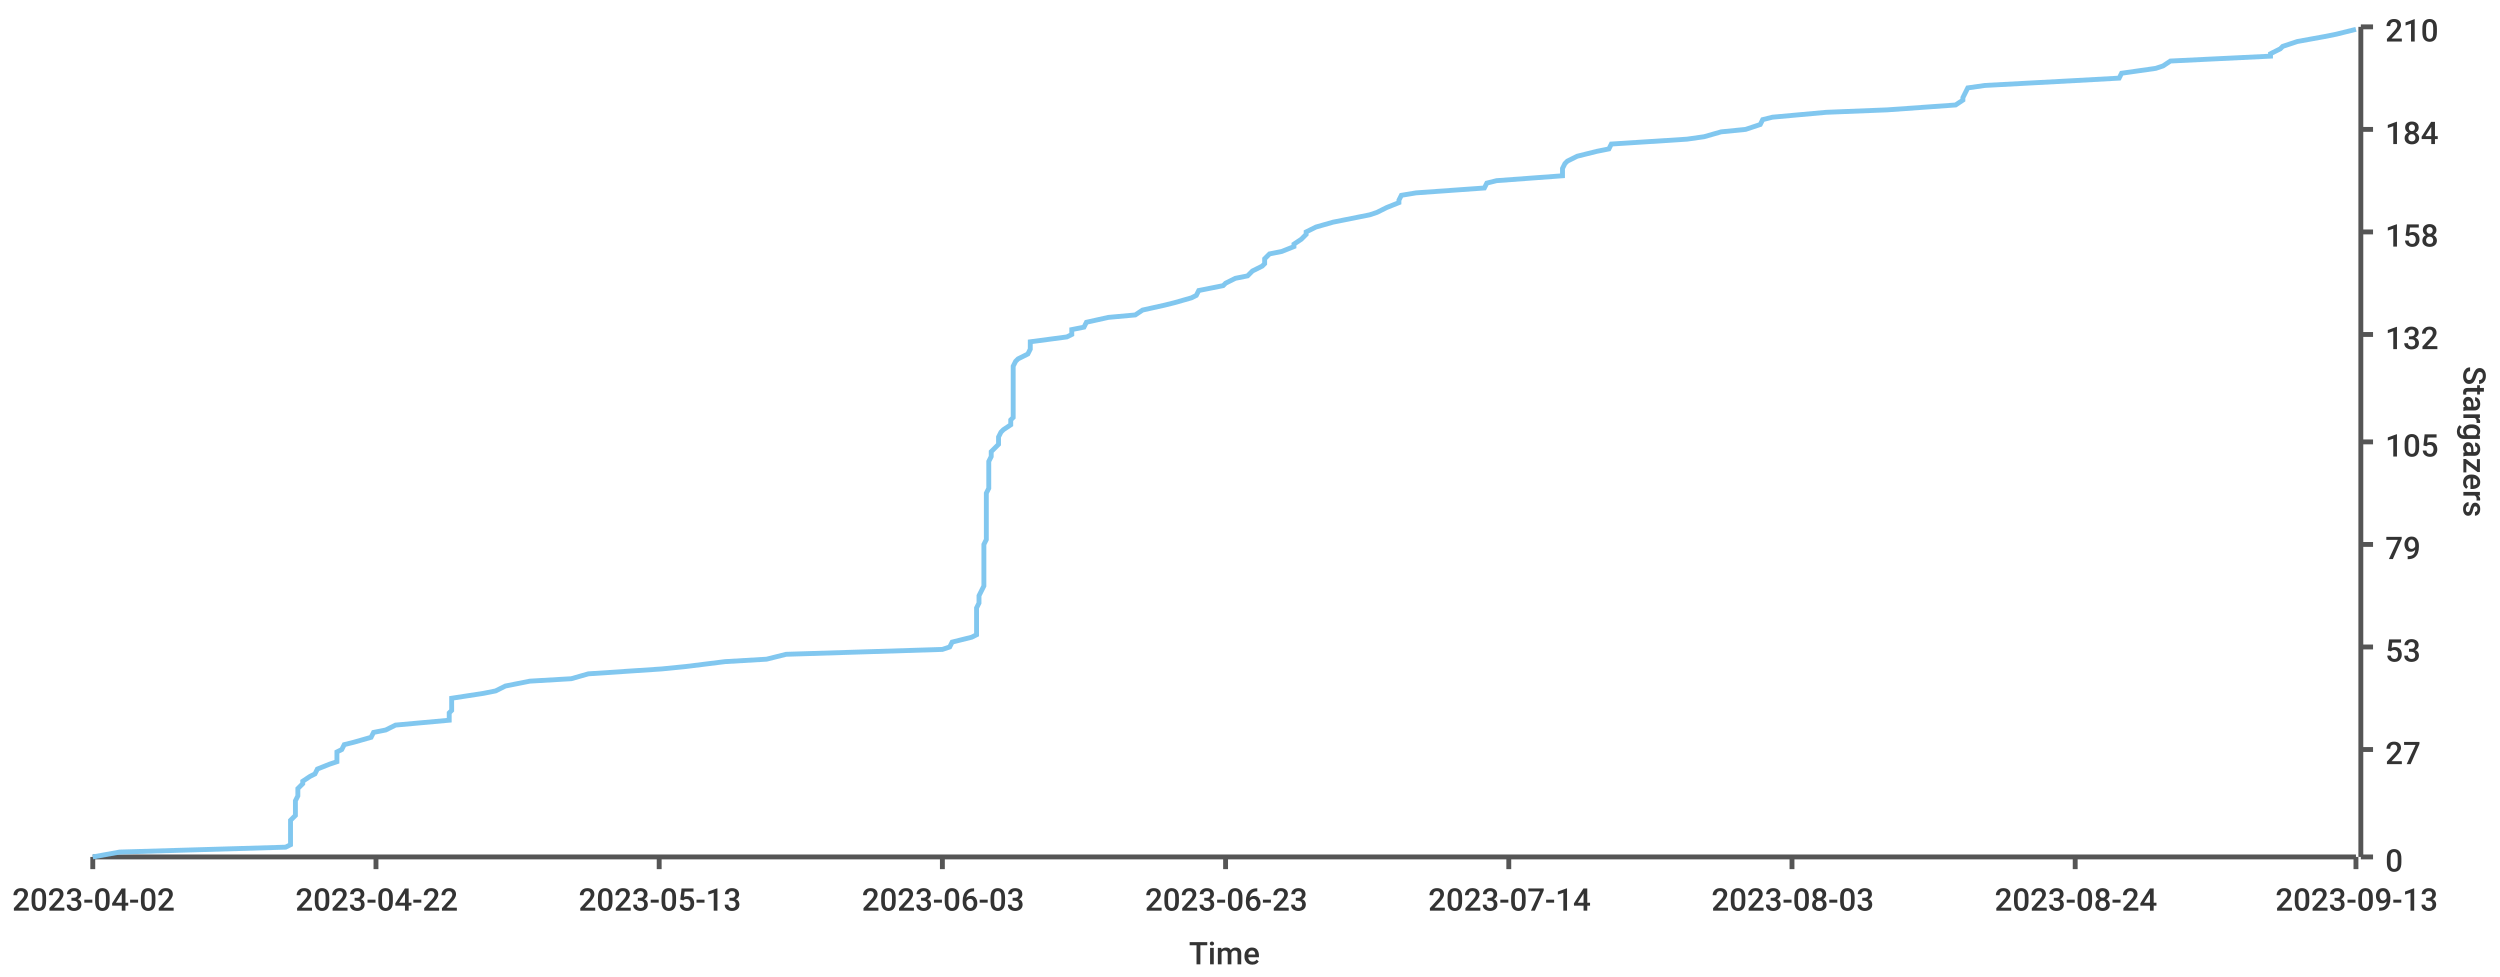
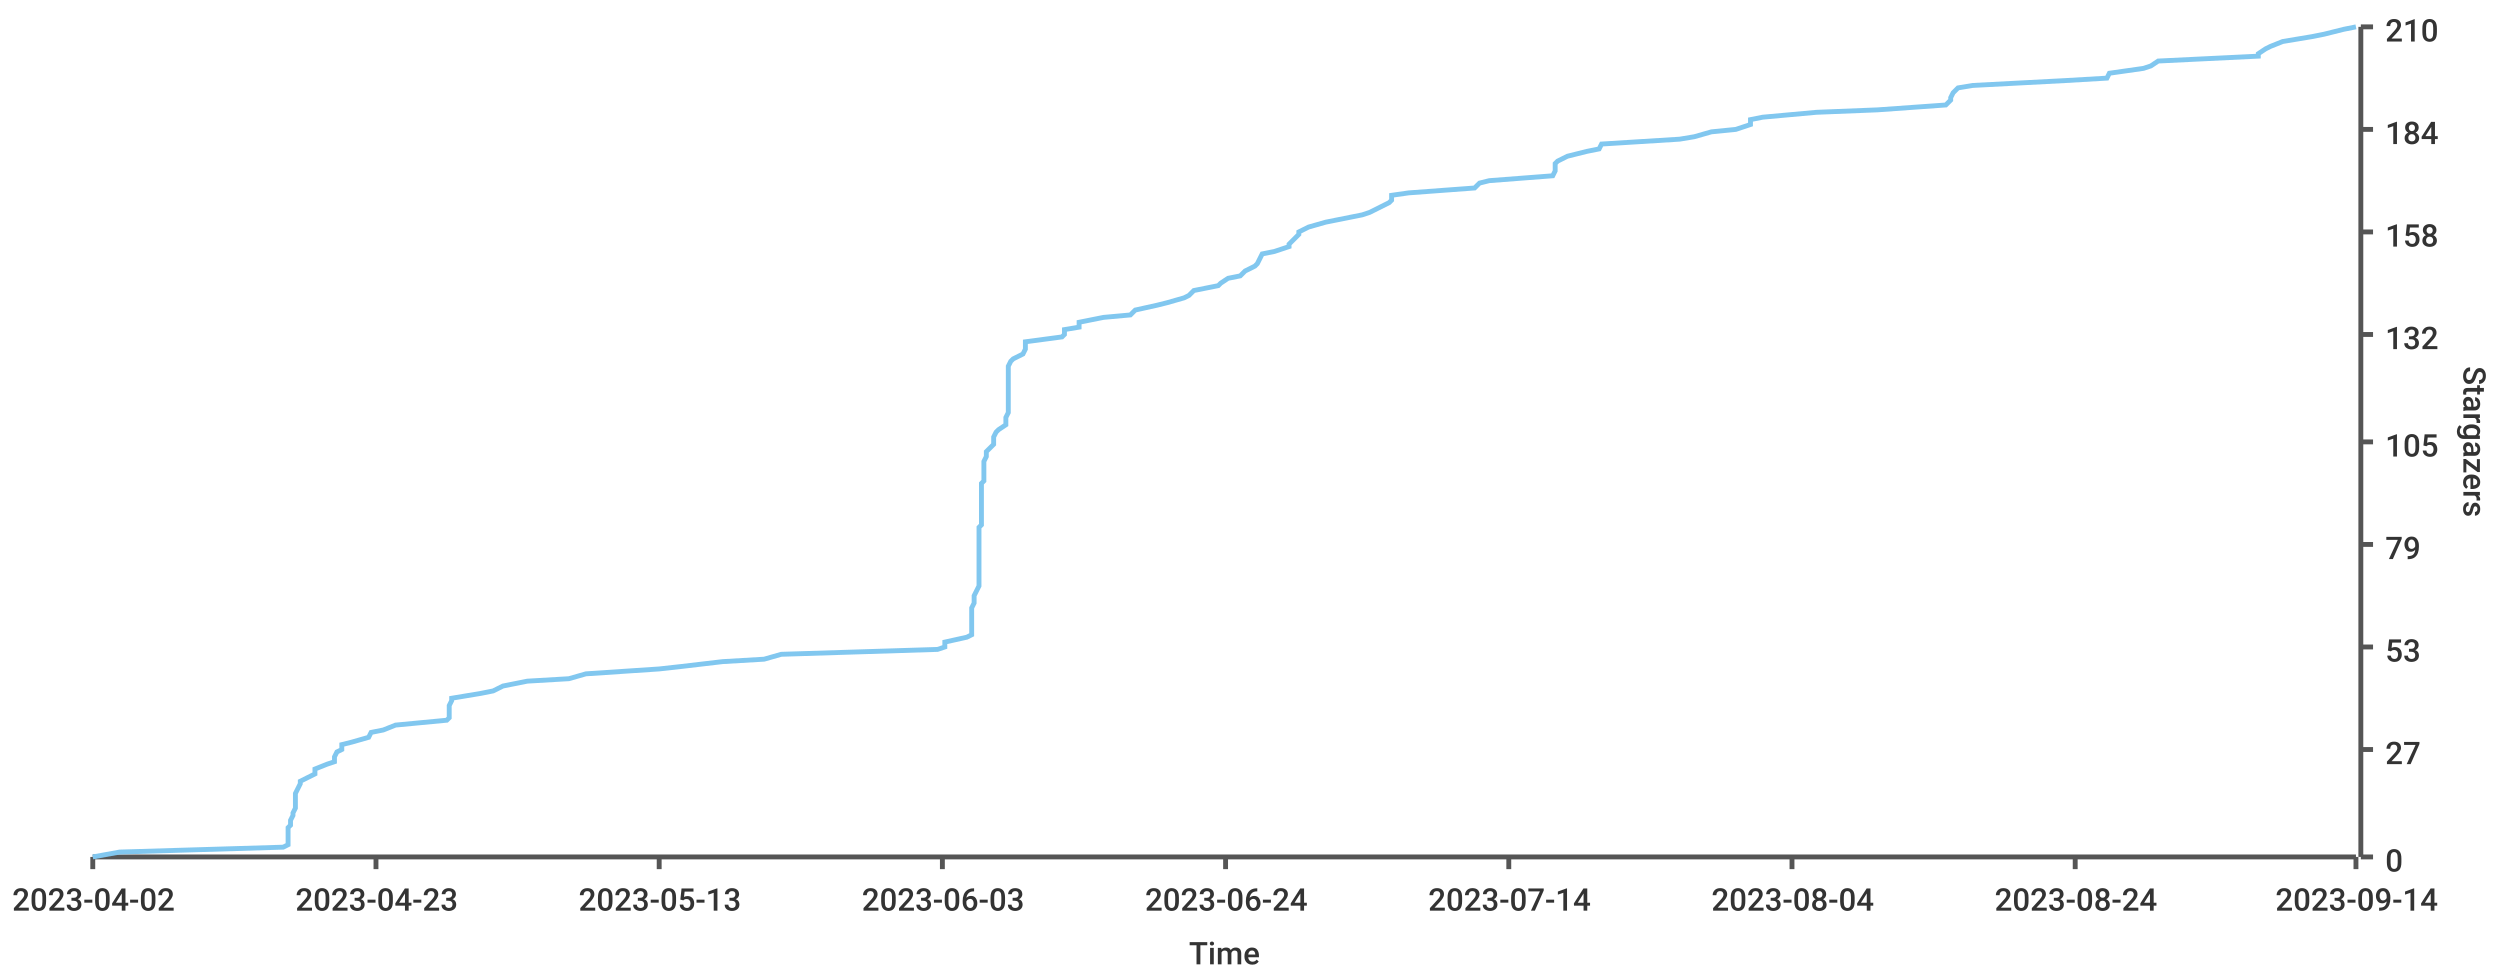
<svg xmlns="http://www.w3.org/2000/svg" width="1024" height="400">\n<path d="M 0 0 L 1024 0 L 1024 400 L 0 400 L 0 0" style="stroke-width:0;stroke:rgba(255,255,255,1.0);fill:rgba(255,255,255,1.0)" />
  <path d="M 38 11 L 965 11 L 965 351 L 38 351 L 38 11" style="stroke-width:0;stroke:rgba(255,255,255,1.0);fill:rgba(255,255,255,1.0)" />
  <path d="M 38 351 L 965 351" style="stroke-width:2;stroke:rgba(85,85,85,1.0);fill:none" />
  <path d="M 38 351 L 38 356" style="stroke-width:2;stroke:rgba(85,85,85,1.0);fill:none" />
  <text x="5" y="373" style="stroke-width:0;stroke:none;fill:rgba(51,51,51,1.0);font-size:12.8px;font-family:'Roboto Medium',sans-serif">2023-04-02</text>
  <path d="M 154 351 L 154 356" style="stroke-width:2;stroke:rgba(85,85,85,1.0);fill:none" />
-   <text x="121" y="373" style="stroke-width:0;stroke:none;fill:rgba(51,51,51,1.0);font-size:12.8px;font-family:'Roboto Medium',sans-serif">2023-04-22</text>
+   <text x="121" y="373" style="stroke-width:0;stroke:none;fill:rgba(51,51,51,1.0);font-size:12.8px;font-family:'Roboto Medium',sans-serif">2023-04-23</text>
  <path d="M 270 351 L 270 356" style="stroke-width:2;stroke:rgba(85,85,85,1.0);fill:none" />
  <text x="237" y="373" style="stroke-width:0;stroke:none;fill:rgba(51,51,51,1.0);font-size:12.8px;font-family:'Roboto Medium',sans-serif">2023-05-13</text>
  <path d="M 386 351 L 386 356" style="stroke-width:2;stroke:rgba(85,85,85,1.0);fill:none" />
  <text x="353" y="373" style="stroke-width:0;stroke:none;fill:rgba(51,51,51,1.0);font-size:12.8px;font-family:'Roboto Medium',sans-serif">2023-06-03</text>
  <path d="M 502 351 L 502 356" style="stroke-width:2;stroke:rgba(85,85,85,1.0);fill:none" />
-   <text x="469" y="373" style="stroke-width:0;stroke:none;fill:rgba(51,51,51,1.0);font-size:12.8px;font-family:'Roboto Medium',sans-serif">2023-06-23</text>
+   <text x="469" y="373" style="stroke-width:0;stroke:none;fill:rgba(51,51,51,1.0);font-size:12.8px;font-family:'Roboto Medium',sans-serif">2023-06-24</text>
  <path d="M 618 351 L 618 356" style="stroke-width:2;stroke:rgba(85,85,85,1.0);fill:none" />
  <text x="585" y="373" style="stroke-width:0;stroke:none;fill:rgba(51,51,51,1.0);font-size:12.8px;font-family:'Roboto Medium',sans-serif">2023-07-14</text>
  <path d="M 734 351 L 734 356" style="stroke-width:2;stroke:rgba(85,85,85,1.0);fill:none" />
-   <text x="701" y="373" style="stroke-width:0;stroke:none;fill:rgba(51,51,51,1.0);font-size:12.8px;font-family:'Roboto Medium',sans-serif">2023-08-03</text>
+   <text x="701" y="373" style="stroke-width:0;stroke:none;fill:rgba(51,51,51,1.0);font-size:12.8px;font-family:'Roboto Medium',sans-serif">2023-08-04</text>
  <path d="M 850 351 L 850 356" style="stroke-width:2;stroke:rgba(85,85,85,1.0);fill:none" />
  <text x="817" y="373" style="stroke-width:0;stroke:none;fill:rgba(51,51,51,1.0);font-size:12.8px;font-family:'Roboto Medium',sans-serif">2023-08-24</text>
  <path d="M 965 351 L 965 356" style="stroke-width:2;stroke:rgba(85,85,85,1.0);fill:none" />
-   <text x="932" y="373" style="stroke-width:0;stroke:none;fill:rgba(51,51,51,1.0);font-size:12.8px;font-family:'Roboto Medium',sans-serif">2023-09-13</text>
+   <text x="932" y="373" style="stroke-width:0;stroke:none;fill:rgba(51,51,51,1.0);font-size:12.8px;font-family:'Roboto Medium',sans-serif">2023-09-14</text>
  <text x="487" y="395" style="stroke-width:0;stroke:none;fill:rgba(51,51,51,1.0);font-size:12.8px;font-family:'Roboto Medium',sans-serif">Time</text>
  <path d="M 967 351 L 967 11" style="stroke-width:2;stroke:rgba(85,85,85,1.0);fill:none" />
  <path d="M 967 351 L 972 351" style="stroke-width:2;stroke:rgba(85,85,85,1.0);fill:none" />
  <text x="977" y="357" style="stroke-width:0;stroke:none;fill:rgba(51,51,51,1.0);font-size:12.8px;font-family:'Roboto Medium',sans-serif">0</text>
  <path d="M 967 307 L 972 307" style="stroke-width:2;stroke:rgba(85,85,85,1.0);fill:none" />
  <text x="977" y="313" style="stroke-width:0;stroke:none;fill:rgba(51,51,51,1.0);font-size:12.8px;font-family:'Roboto Medium',sans-serif">27</text>
  <path d="M 967 265 L 972 265" style="stroke-width:2;stroke:rgba(85,85,85,1.0);fill:none" />
  <text x="977" y="271" style="stroke-width:0;stroke:none;fill:rgba(51,51,51,1.0);font-size:12.8px;font-family:'Roboto Medium',sans-serif">53</text>
  <path d="M 967 223 L 972 223" style="stroke-width:2;stroke:rgba(85,85,85,1.0);fill:none" />
  <text x="977" y="229" style="stroke-width:0;stroke:none;fill:rgba(51,51,51,1.0);font-size:12.8px;font-family:'Roboto Medium',sans-serif">79</text>
  <path d="M 967 181 L 972 181" style="stroke-width:2;stroke:rgba(85,85,85,1.0);fill:none" />
  <text x="977" y="187" style="stroke-width:0;stroke:none;fill:rgba(51,51,51,1.0);font-size:12.8px;font-family:'Roboto Medium',sans-serif">105</text>
  <path d="M 967 137 L 972 137" style="stroke-width:2;stroke:rgba(85,85,85,1.0);fill:none" />
  <text x="977" y="143" style="stroke-width:0;stroke:none;fill:rgba(51,51,51,1.0);font-size:12.8px;font-family:'Roboto Medium',sans-serif">132</text>
  <path d="M 967 95 L 972 95" style="stroke-width:2;stroke:rgba(85,85,85,1.0);fill:none" />
  <text x="977" y="101" style="stroke-width:0;stroke:none;fill:rgba(51,51,51,1.0);font-size:12.8px;font-family:'Roboto Medium',sans-serif">158</text>
  <path d="M 967 53 L 972 53" style="stroke-width:2;stroke:rgba(85,85,85,1.0);fill:none" />
  <text x="977" y="59" style="stroke-width:0;stroke:none;fill:rgba(51,51,51,1.0);font-size:12.8px;font-family:'Roboto Medium',sans-serif">184</text>
  <path d="M 967 11 L 972 11" style="stroke-width:2;stroke:rgba(85,85,85,1.0);fill:none" />
  <text x="977" y="17" style="stroke-width:0;stroke:none;fill:rgba(51,51,51,1.0);font-size:12.8px;font-family:'Roboto Medium',sans-serif">210</text>
  <text x="1009" y="150" style="stroke-width:0;stroke:none;fill:rgba(51,51,51,1.0);font-size:12.8px;font-family:'Roboto Medium',sans-serif" transform="rotate(90.00,1009,150)">Stargazers</text>
-   <path d="M 38 351 L 49 349 L 117 347 L 119 346 L 119 344 L 119 342 L 119 341 L 119 339 L 119 338 L 119 336 L 121 334 L 121 333 L 121 331 L 121 329 L 121 328 L 122 326 L 122 325 L 122 323 L 124 321 L 124 320 L 127 318 L 129 317 L 130 315 L 135 313 L 138 312 L 138 310 L 138 308 L 140 307 L 141 305 L 145 304 L 152 302 L 153 300 L 158 299 L 162 297 L 184 295 L 184 294 L 184 292 L 185 291 L 185 289 L 185 287 L 185 286 L 198 284 L 203 283 L 207 281 L 217 279 L 234 278 L 241 276 L 271 274 L 281 273 L 297 271 L 314 270 L 322 268 L 386 266 L 389 265 L 390 263 L 398 261 L 400 260 L 400 258 L 400 257 L 400 255 L 400 253 L 400 252 L 400 250 L 400 249 L 401 247 L 401 245 L 401 244 L 402 242 L 403 240 L 403 239 L 403 237 L 403 236 L 403 234 L 403 232 L 403 231 L 403 229 L 403 227 L 403 226 L 403 224 L 403 223 L 404 221 L 404 219 L 404 218 L 404 216 L 404 215 L 404 213 L 404 211 L 404 210 L 404 208 L 404 206 L 404 205 L 404 203 L 404 202 L 405 200 L 405 198 L 405 197 L 405 195 L 405 193 L 405 192 L 405 190 L 405 189 L 406 187 L 406 185 L 407 184 L 409 182 L 409 181 L 409 179 L 410 177 L 411 176 L 414 174 L 414 172 L 415 171 L 415 169 L 415 168 L 415 166 L 415 164 L 415 163 L 415 161 L 415 159 L 415 158 L 415 156 L 415 155 L 415 153 L 415 151 L 415 150 L 416 148 L 417 147 L 421 145 L 422 143 L 422 142 L 422 140 L 437 138 L 439 137 L 439 135 L 444 134 L 445 132 L 454 130 L 465 129 L 468 127 L 477 125 L 481 124 L 488 122 L 490 121 L 491 119 L 501 117 L 502 116 L 506 114 L 511 113 L 513 111 L 517 109 L 518 108 L 518 106 L 520 104 L 525 103 L 530 101 L 530 100 L 533 98 L 535 96 L 535 95 L 539 93 L 546 91 L 551 90 L 561 88 L 564 87 L 568 85 L 573 83 L 573 82 L 574 80 L 580 79 L 608 77 L 609 75 L 613 74 L 640 72 L 640 70 L 640 69 L 641 67 L 642 66 L 646 64 L 654 62 L 659 61 L 660 59 L 691 57 L 698 56 L 705 54 L 715 53 L 721 51 L 722 49 L 726 48 L 748 46 L 773 45 L 801 43 L 804 41 L 804 40 L 805 38 L 806 36 L 813 35 L 850 33 L 868 32 L 869 30 L 883 28 L 886 27 L 889 25 L 930 23 L 930 22 L 934 20 L 935 19 L 941 17 L 952 15 L 957 14 L 965 12" style="stroke-width:2;stroke:rgba(129,199,239,1.0);fill:none" />
+   <path d="M 38 351 L 49 349 L 116 347 L 118 346 L 118 344 L 118 342 L 118 341 L 118 339 L 119 338 L 119 336 L 120 334 L 120 333 L 121 331 L 121 329 L 121 328 L 121 326 L 121 325 L 122 323 L 123 321 L 123 320 L 127 318 L 129 317 L 129 315 L 134 313 L 137 312 L 137 310 L 138 308 L 140 307 L 140 305 L 144 304 L 151 302 L 152 300 L 157 299 L 162 297 L 183 295 L 184 294 L 184 292 L 184 291 L 184 289 L 185 287 L 185 286 L 197 284 L 202 283 L 206 281 L 216 279 L 233 278 L 240 276 L 270 274 L 279 273 L 296 271 L 313 270 L 320 268 L 384 266 L 387 265 L 387 263 L 396 261 L 398 260 L 398 258 L 398 257 L 398 255 L 398 253 L 398 252 L 398 250 L 398 249 L 399 247 L 399 245 L 399 244 L 400 242 L 401 240 L 401 239 L 401 237 L 401 236 L 401 234 L 401 232 L 401 231 L 401 229 L 401 227 L 401 226 L 401 224 L 401 223 L 401 221 L 401 219 L 401 218 L 401 216 L 402 215 L 402 213 L 402 211 L 402 210 L 402 208 L 402 206 L 402 205 L 402 203 L 402 202 L 402 200 L 402 198 L 403 197 L 403 195 L 403 193 L 403 192 L 403 190 L 403 189 L 404 187 L 404 185 L 405 184 L 407 182 L 407 181 L 407 179 L 408 177 L 409 176 L 412 174 L 412 172 L 412 171 L 413 169 L 413 168 L 413 166 L 413 164 L 413 163 L 413 161 L 413 159 L 413 158 L 413 156 L 413 155 L 413 153 L 413 151 L 413 150 L 414 148 L 415 147 L 419 145 L 420 143 L 420 142 L 420 140 L 435 138 L 436 137 L 436 135 L 442 134 L 442 132 L 452 130 L 463 129 L 465 127 L 474 125 L 478 124 L 485 122 L 487 121 L 489 119 L 499 117 L 500 116 L 503 114 L 508 113 L 510 111 L 514 109 L 515 108 L 516 106 L 517 104 L 522 103 L 528 101 L 528 100 L 530 98 L 532 96 L 532 95 L 536 93 L 543 91 L 548 90 L 558 88 L 561 87 L 565 85 L 569 83 L 570 82 L 570 80 L 577 79 L 604 77 L 606 75 L 610 74 L 636 72 L 637 70 L 637 69 L 637 67 L 638 66 L 642 64 L 650 62 L 655 61 L 656 59 L 688 57 L 694 56 L 701 54 L 711 53 L 717 51 L 717 49 L 722 48 L 744 46 L 769 45 L 797 43 L 799 41 L 799 40 L 800 38 L 802 36 L 808 35 L 846 33 L 863 32 L 864 30 L 878 28 L 881 27 L 884 25 L 925 23 L 925 22 L 928 20 L 930 19 L 935 17 L 947 15 L 952 14 L 960 12 L 965 11" style="stroke-width:2;stroke:rgba(129,199,239,1.0);fill:none" />
</svg>
